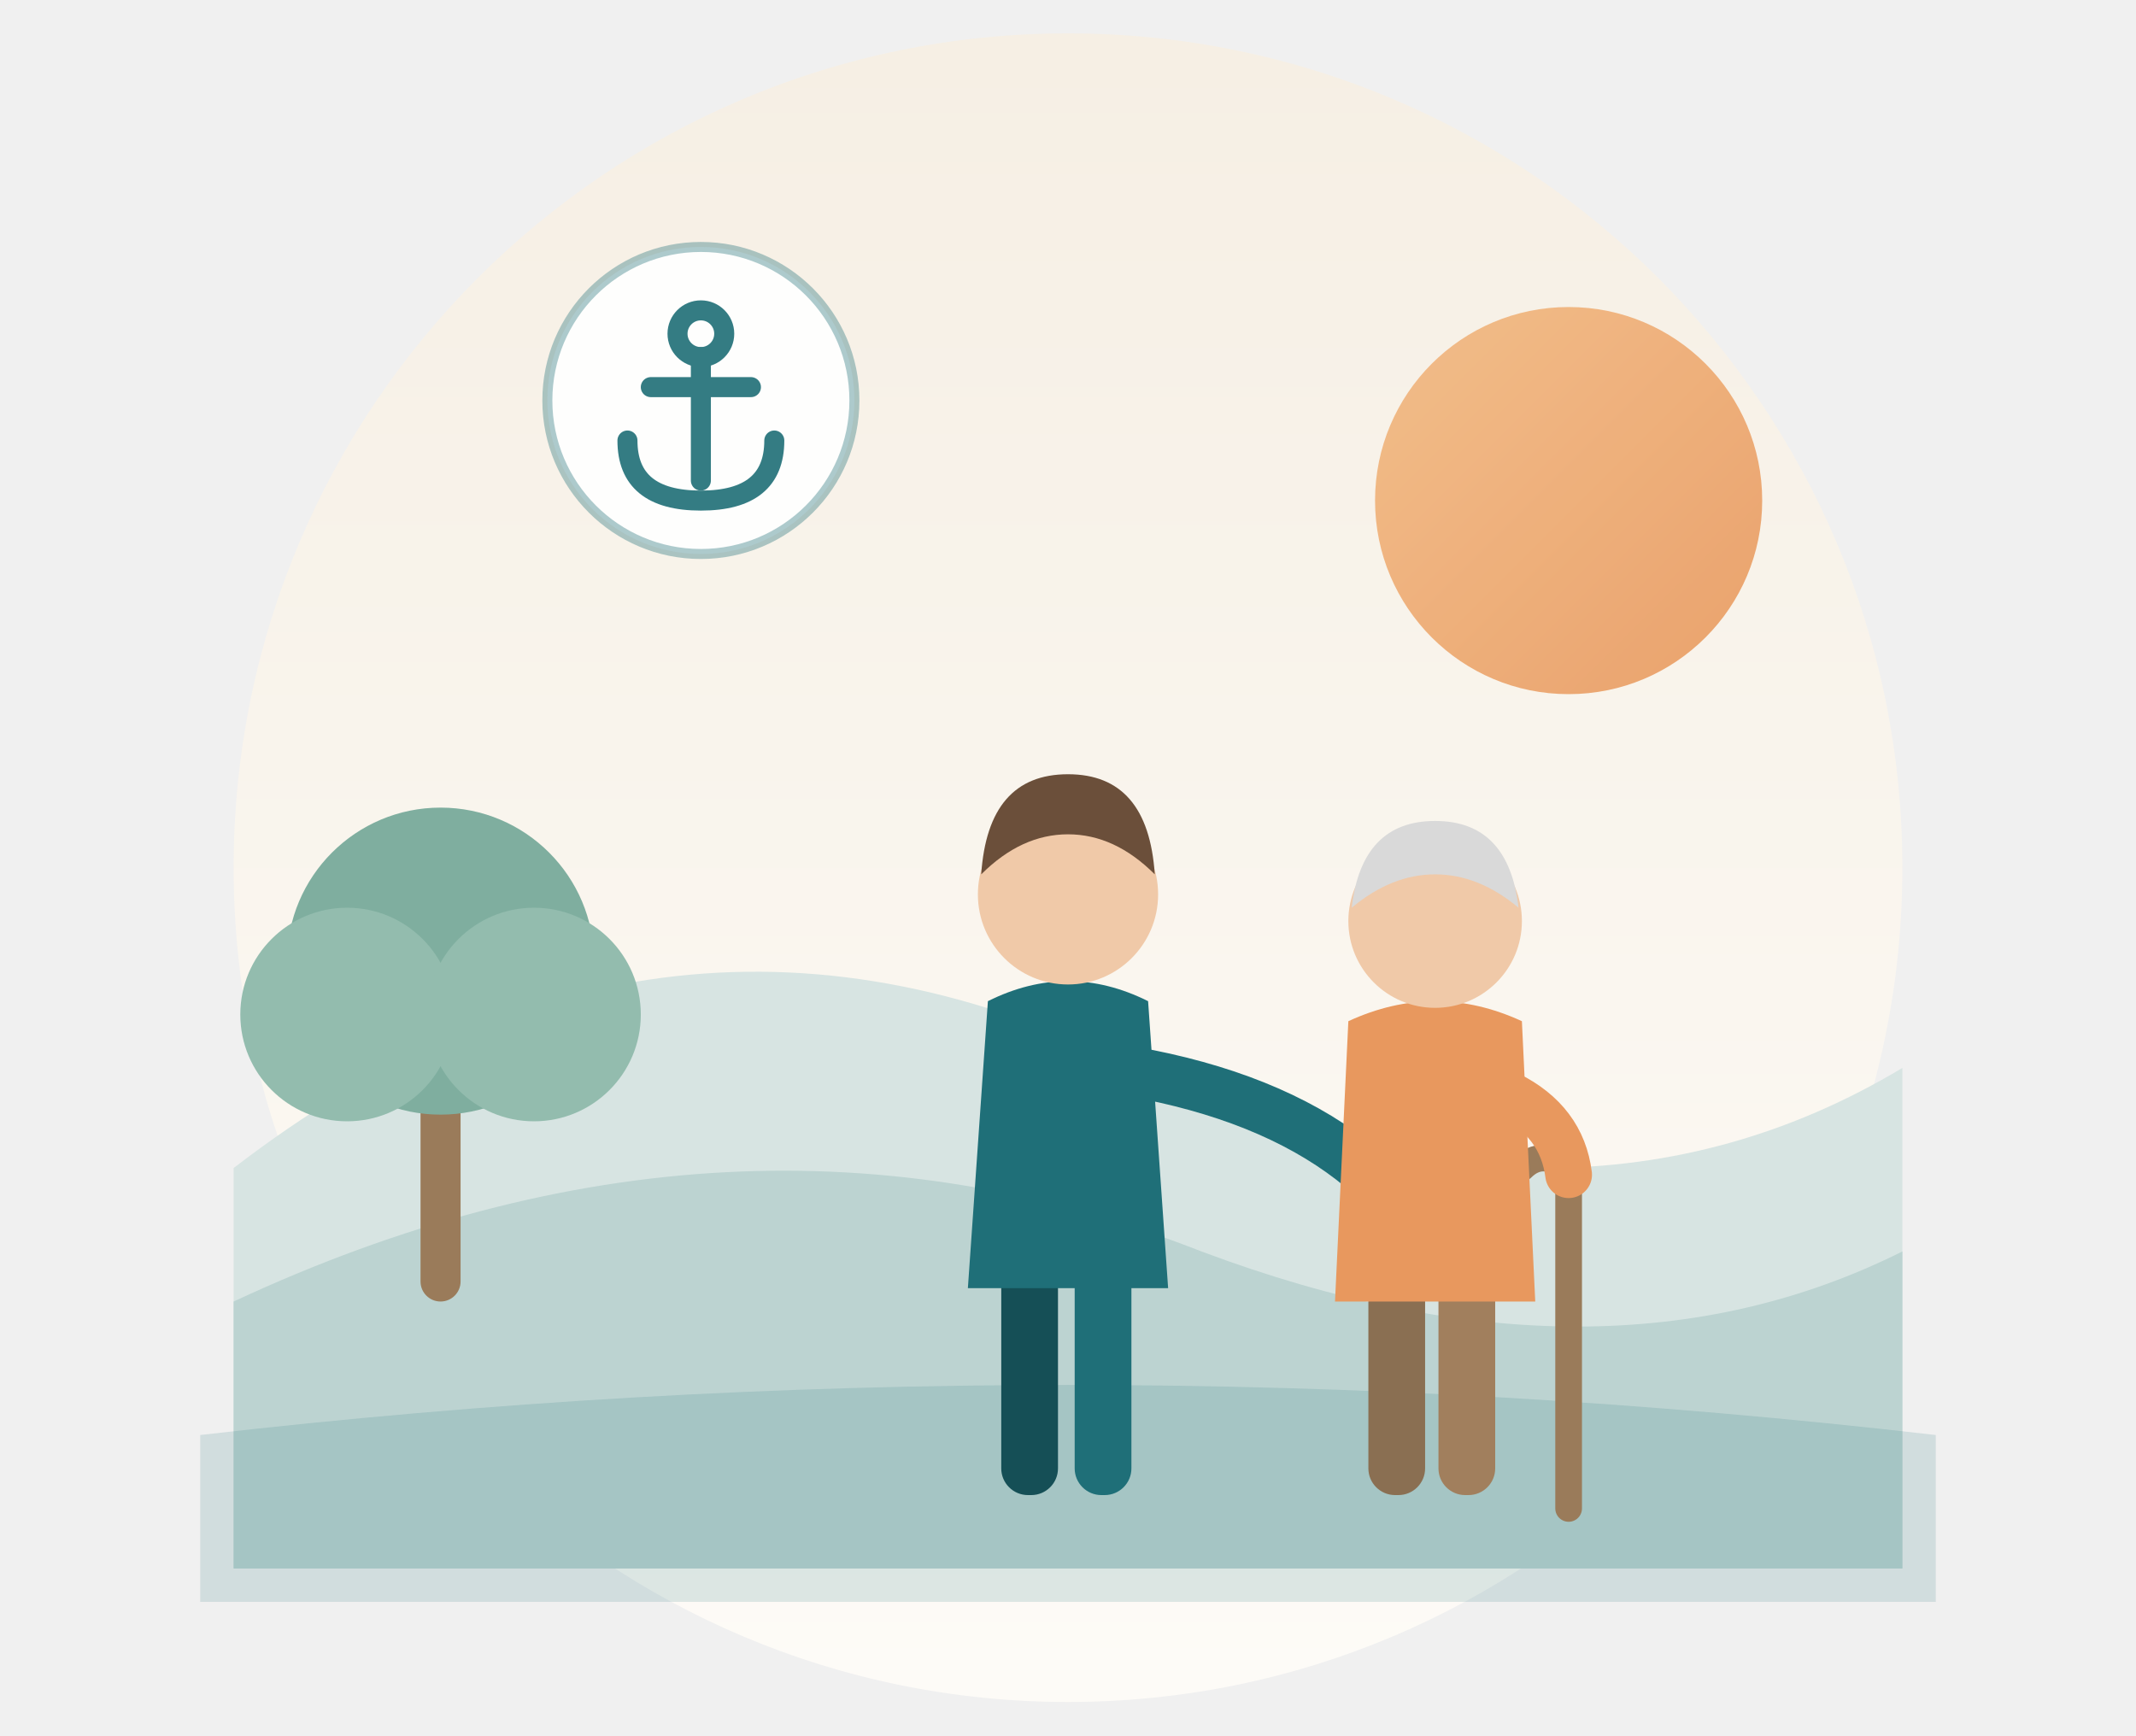
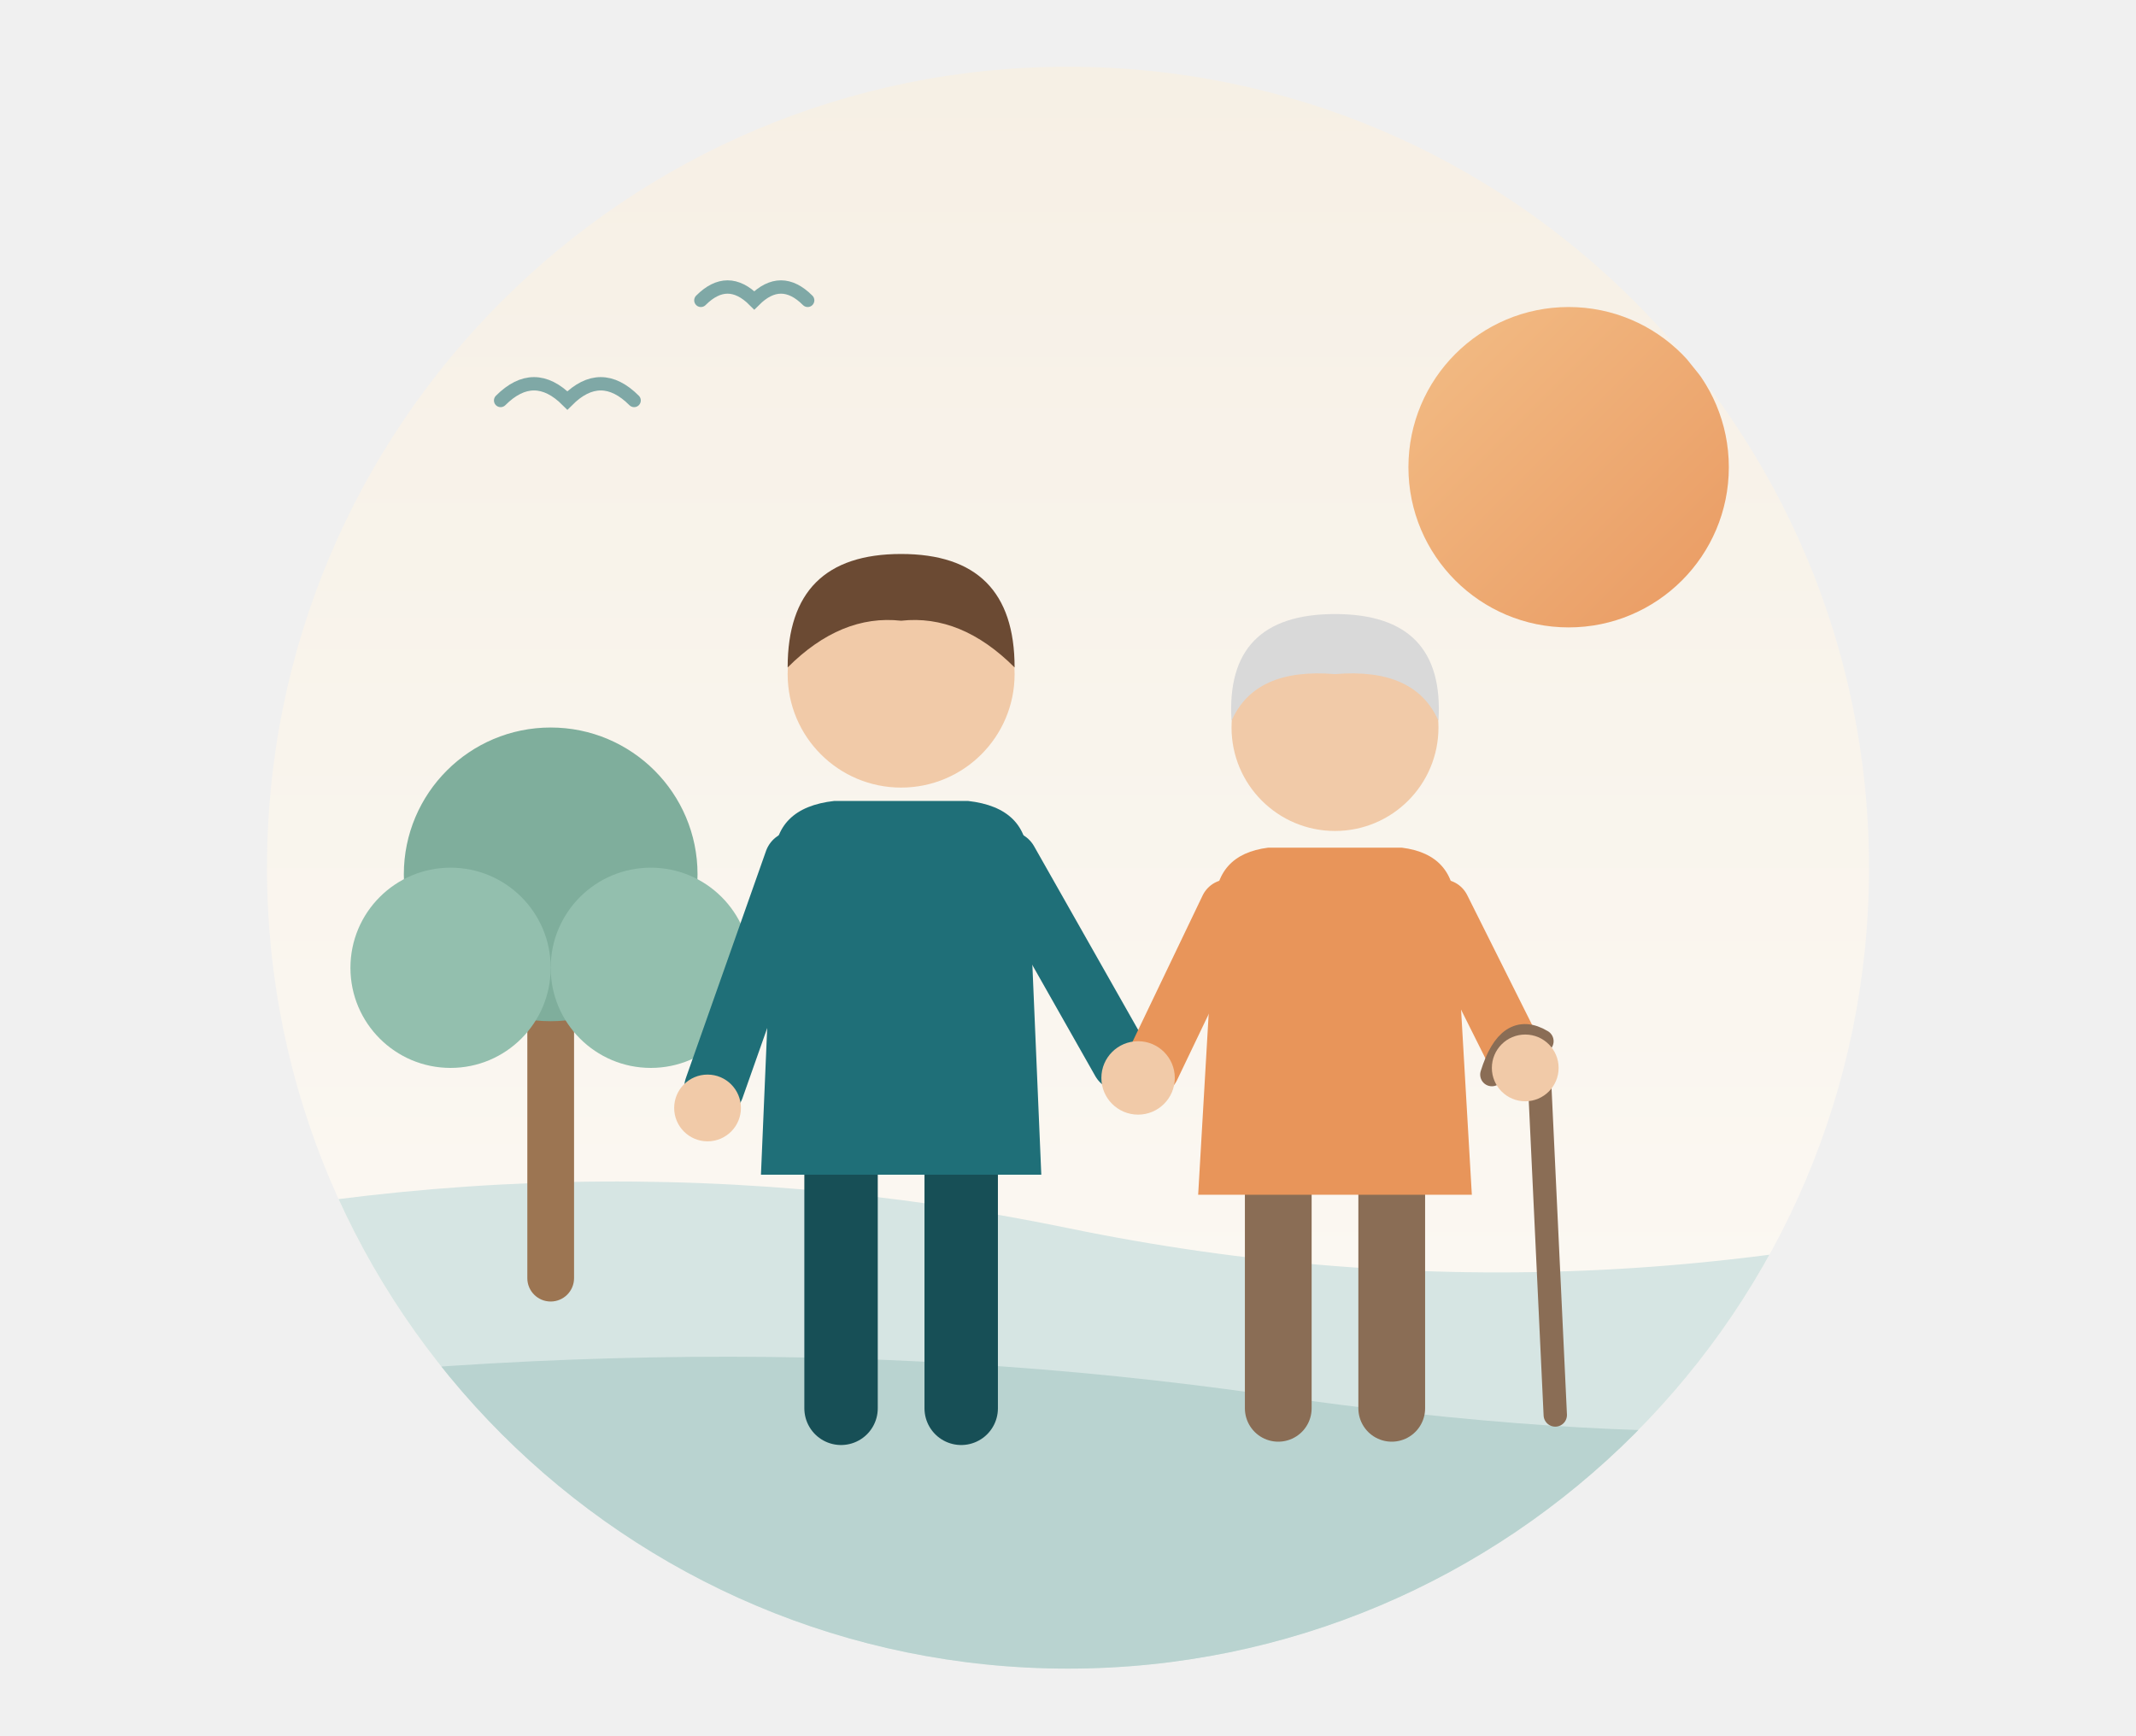
- <svg xmlns="http://www.w3.org/2000/svg" viewBox="0 0 640 520" role="img" aria-label="Eine Betreuungsperson begleitet einen Senioren an der frischen Luft">
+ <svg xmlns="http://www.w3.org/2000/svg" viewBox="0 0 640 520" role="img" aria-label="Eine Betreuungsperson geht Hand in Hand mit einer älteren Dame spazieren">
  <defs>
    <linearGradient id="sky" x1="0" y1="0" x2="0" y2="1">
      <stop offset="0" stop-color="#f6efe4" />
      <stop offset="1" stop-color="#fdfbf7" />
    </linearGradient>
    <linearGradient id="sun" x1="0" y1="0" x2="1" y2="1">
-       <stop offset="0" stop-color="#f2b880" />
-       <stop offset="1" stop-color="#e8985e" />
+       <stop offset="0" stop-color="#f3bd86" />
+       <stop offset="1" stop-color="#e99a62" />
    </linearGradient>
+     <clipPath id="rund">
+       <circle cx="320" cy="260" r="240" />
+     </clipPath>
  </defs>
-   <circle cx="320" cy="260" r="250" fill="url(#sky)" />
-   <circle cx="470" cy="150" r="58" fill="url(#sun)" opacity="0.9" />
-   <path d="M70 350 Q200 250 340 320 Q470 380 570 320 L570 470 L70 470 Z" fill="#d7e4e2" />
-   <path d="M70 390 Q220 320 360 375 Q480 420 570 375 L570 470 L70 470 Z" fill="#bcd3d1" />
-   <path d="M60 430 Q320 400 580 430 L580 480 L60 480 Z" fill="#1f6f78" opacity="0.15" />
-   <g>
-     <rect x="126" y="300" width="12" height="90" rx="6" fill="#9a7b5a" />
-     <circle cx="132" cy="288" r="46" fill="#7fae9f" />
-     <circle cx="104" cy="304" r="32" fill="#93bcae" />
-     <circle cx="160" cy="304" r="32" fill="#93bcae" />
-   </g>
-   <g>
-     <rect x="300" y="378" width="17" height="70" rx="8" fill="#154f56" />
-     <rect x="322" y="378" width="17" height="70" rx="8" fill="#1f6f78" />
-     <path d="M296 300 Q320 288 344 300 L350 386 L290 386 Z" fill="#1f6f78" />
-     <path d="M344 322 Q384 330 408 350" stroke="#1f6f78" stroke-width="15" stroke-linecap="round" fill="none" />
-     <circle cx="320" cy="268" r="27" fill="#f0c9a8" />
-     <path d="M294 262 Q296 232 320 232 Q344 232 346 262 Q334 250 320 250 Q306 250 294 262 Z" fill="#6b4f3a" />
-   </g>
-   <g>
-     <path d="M470 350 L470 452" stroke="#9a7b5a" stroke-width="8" stroke-linecap="round" />
-     <path d="M470 350 Q462 344 456 350" stroke="#9a7b5a" stroke-width="8" stroke-linecap="round" fill="none" />
-     <rect x="410" y="382" width="17" height="66" rx="8" fill="#8a6f52" />
-     <rect x="431" y="382" width="17" height="66" rx="8" fill="#a17f5d" />
-     <path d="M404 306 Q430 294 456 306 L460 390 L400 390 Z" fill="#e8985e" />
-     <path d="M452 328 Q468 336 470 352" stroke="#e8985e" stroke-width="14" stroke-linecap="round" fill="none" />
-     <circle cx="430" cy="276" r="26" fill="#f0c9a8" />
-     <path d="M405 272 Q408 246 430 246 Q452 246 455 272 Q443 262 430 262 Q417 262 405 272 Z" fill="#d9d9d9" />
-   </g>
-   <g transform="translate(210 120)" opacity="0.9">
-     <circle cx="0" cy="0" r="46" fill="#ffffff" />
-     <circle cx="0" cy="0" r="46" fill="none" stroke="#1f6f78" stroke-width="3" opacity="0.4" />
-     <g stroke="#1f6f78" stroke-width="6" stroke-linecap="round" fill="none">
-       <circle cx="0" cy="-20" r="7" />
-       <line x1="0" y1="-13" x2="0" y2="24" />
-       <line x1="-15" y1="-4" x2="15" y2="-4" />
-       <path d="M-22 12 Q-22 30 0 30 Q22 30 22 12" />
+   <g clip-path="url(#rund)">
+     <rect width="640" height="520" fill="url(#sky)" />
+     <circle cx="470" cy="140" r="48" fill="url(#sun)" />
+     <path d="M150 120 q10 -10 20 0 q10 -10 20 0 M210 90 q8 -8 16 0 q8 -8 16 0" stroke="#7fa8a6" stroke-width="4" fill="none" stroke-linecap="round" />
+     <path d="M0 380 Q160 335 320 368 T640 352 V520 H0 Z" fill="#d6e5e3" />
+     <path d="M0 425 Q200 392 380 418 T640 408 V520 H0 Z" fill="#b9d3d0" />
+     <rect x="158" y="290" width="14" height="100" rx="7" fill="#9c7552" />
+     <circle cx="165" cy="262" r="44" fill="#7fae9c" />
+     <circle cx="135" cy="290" r="30" fill="#93bfae" />
+     <circle cx="195" cy="290" r="30" fill="#93bfae" />
+     <g stroke-linecap="round" fill="none">
+       <path d="M252 350 V422 M288 350 V422" stroke="#174f56" stroke-width="22" />
+       <path d="M238 258 L214 326" stroke="#1f6f78" stroke-width="18" />
+       <path d="M302 258 L336 318" stroke="#1f6f78" stroke-width="18" />
    </g>
+     <circle cx="212" cy="332" r="10" fill="#f1caa8" />
+     <path d="M232 258 Q232 242 250 240 L290 240 Q308 242 308 258 L312 352 L228 352 Z" fill="#1f6f78" />
+     <circle cx="270" cy="202" r="34" fill="#f1caa8" />
+     <path d="M236 200 Q236 166 270 166 Q304 166 304 200 Q288 184 270 186 Q252 184 236 200 Z" fill="#6b4a33" />
+     <g stroke-linecap="round" fill="none">
+       <path d="M383 356 V422 M417 356 V422" stroke="#8a6d55" stroke-width="20" />
+       <path d="M368 272 L345 320" stroke="#e8955a" stroke-width="17" />
+       <path d="M432 272 L454 316" stroke="#e8955a" stroke-width="17" />
+       <path d="M461 318 L466 424" stroke="#8a6d55" stroke-width="7" />
+       <path d="M447 322 Q452 306 462 312" stroke="#8a6d55" stroke-width="7" />
+     </g>
+     <circle cx="341" cy="323" r="11" fill="#f1caa8" />
+     <circle cx="457" cy="320" r="10" fill="#f1caa8" />
+     <path d="M364 272 Q364 256 380 254 L420 254 Q436 256 436 272 L441 358 L359 358 Z" fill="#e8955a" />
+     <circle cx="400" cy="218" r="31" fill="#f1caa8" />
+     <path d="M369 216 Q367 184 400 184 Q433 184 431 216 Q424 200 400 202 Q376 200 369 216 Z" fill="#d9d9d9" />
  </g>
</svg>
